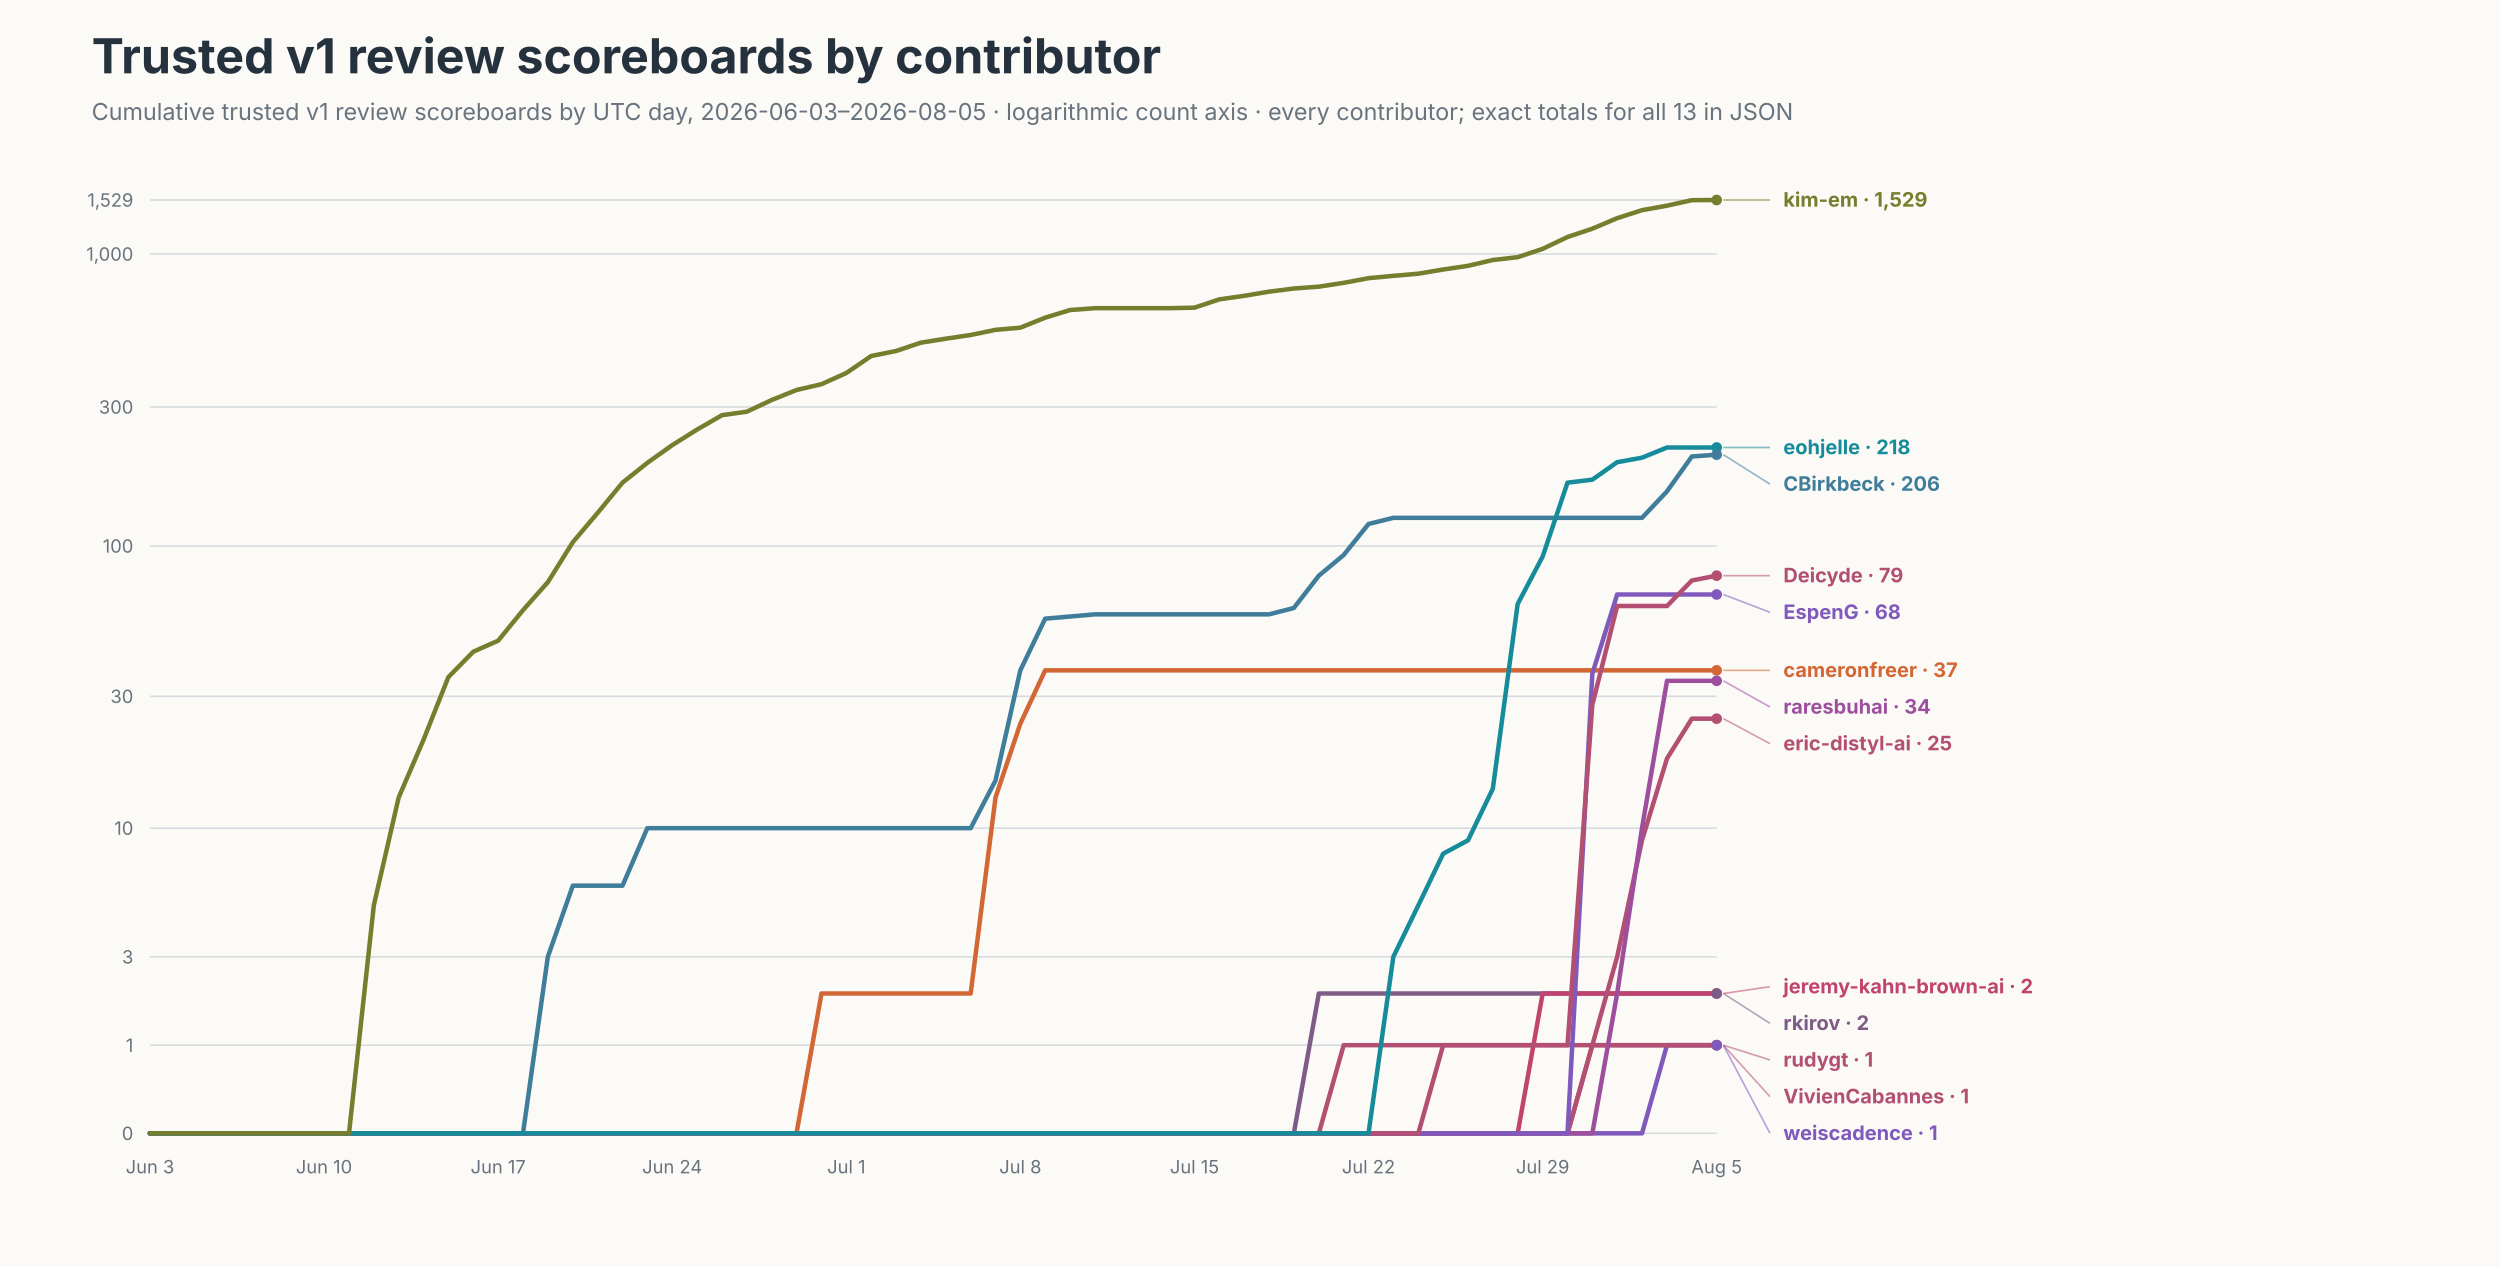
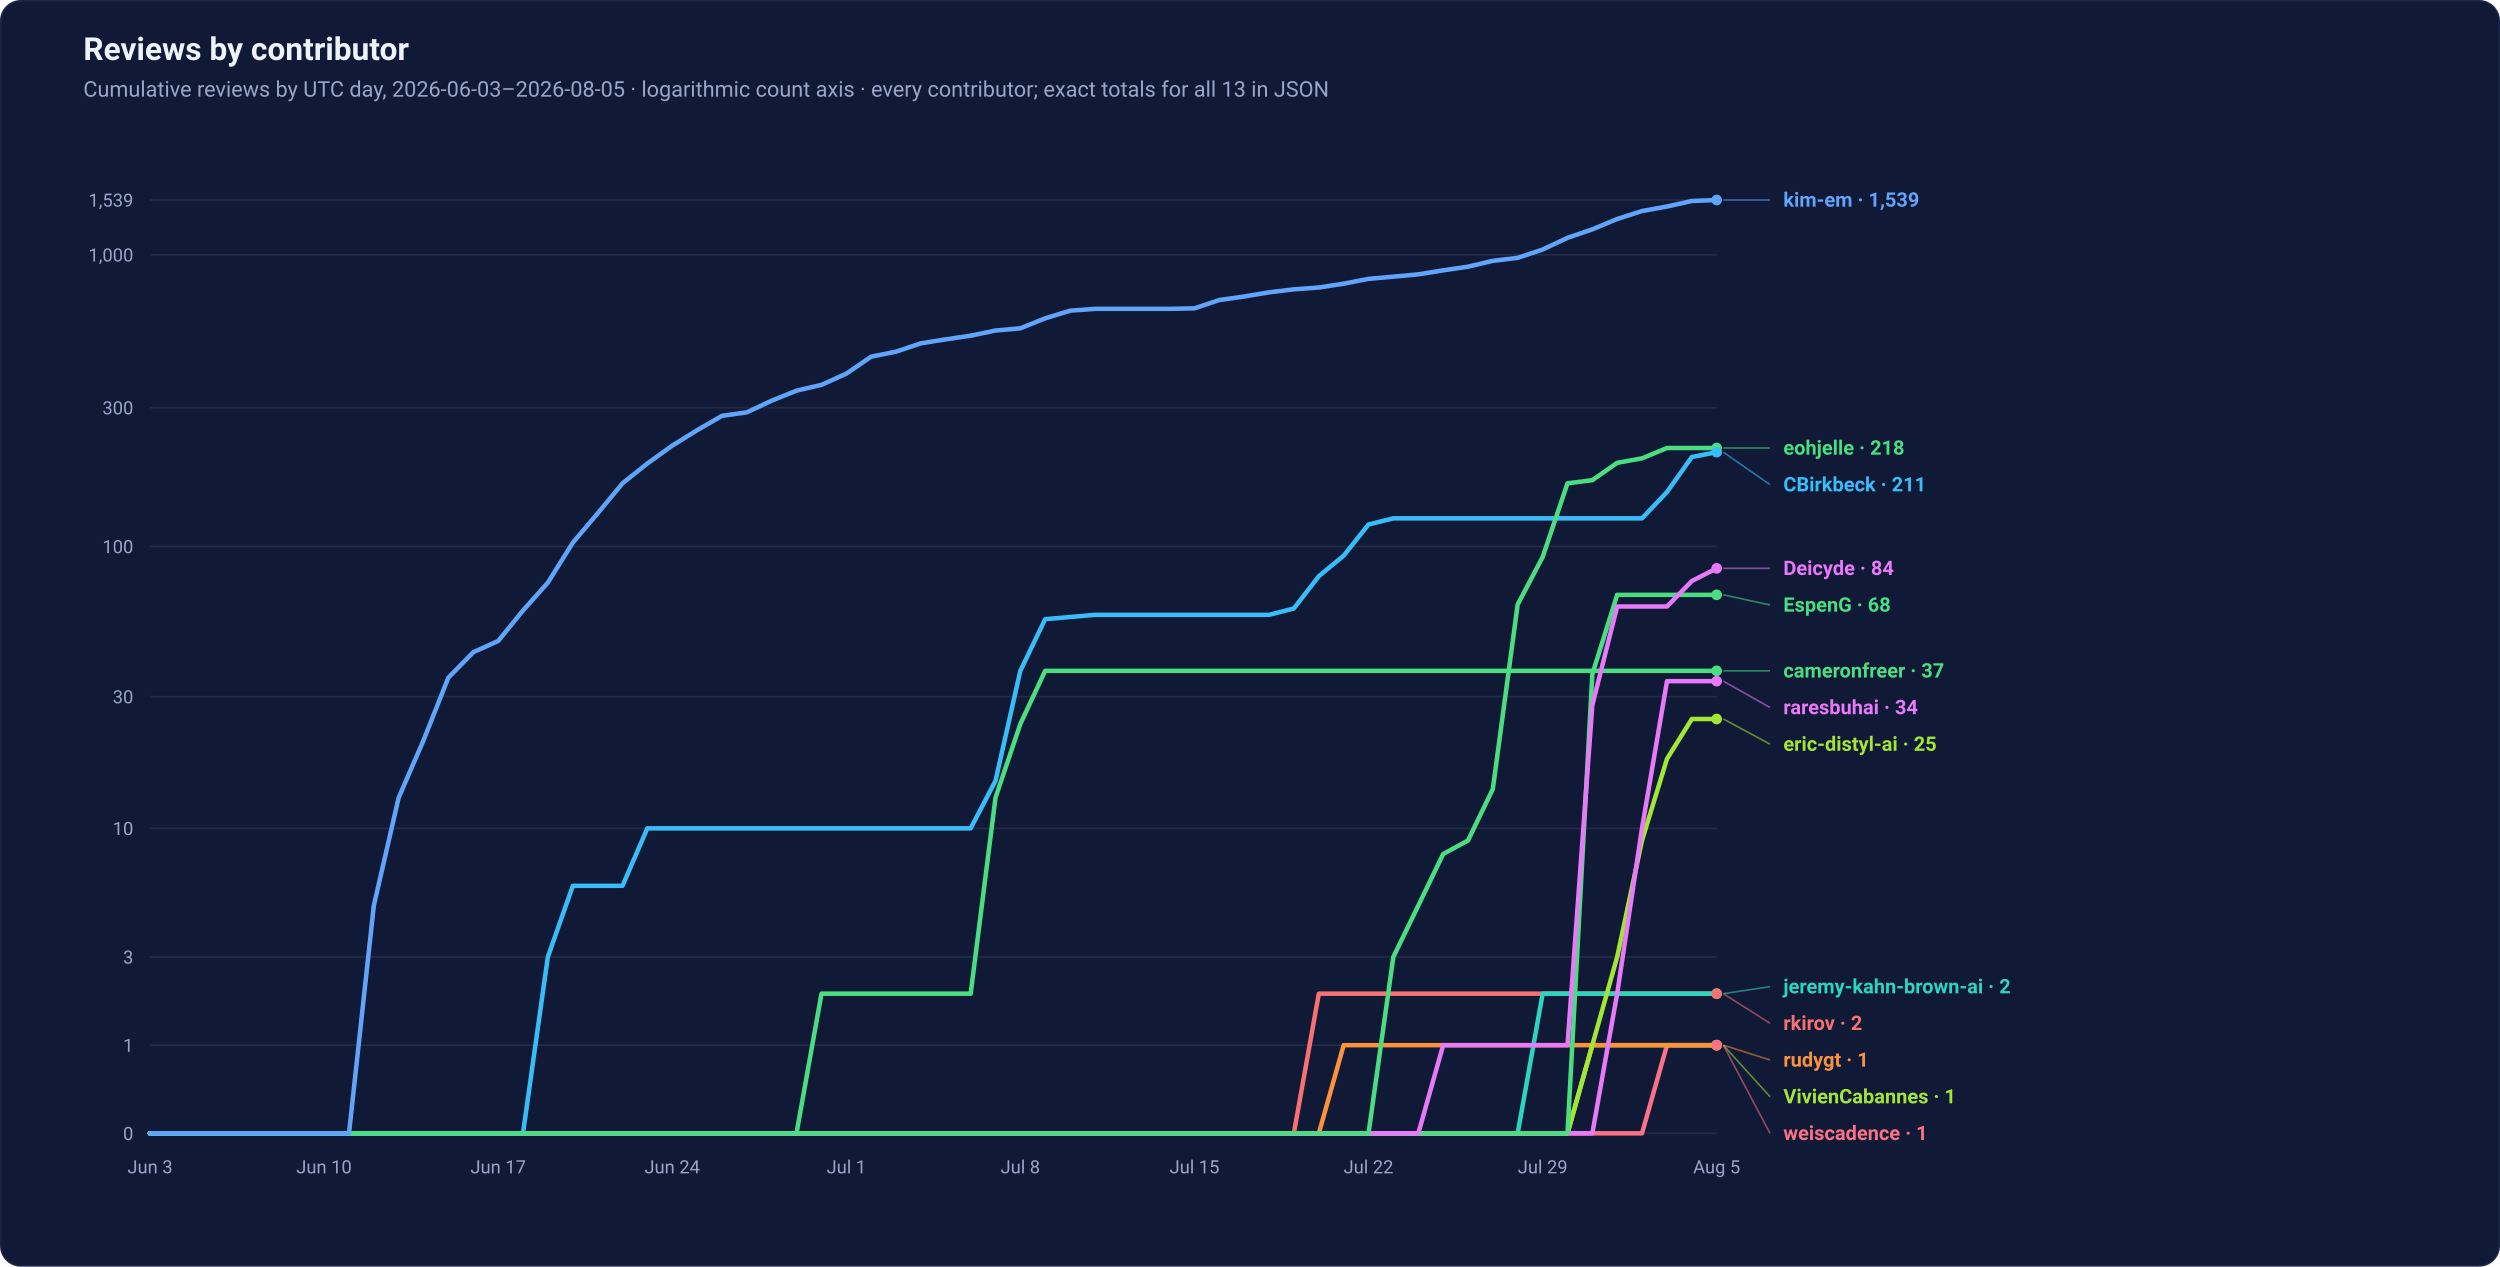
- <svg xmlns="http://www.w3.org/2000/svg" width="1500" height="760" viewBox="0 0 1500 760" role="img" aria-label="Trusted v1 review scoreboards by contributor">
-   <rect width="100%" height="100%" fill="#fbfaf7" />
-   <style>text{font-family:Inter,ui-sans-serif,system-ui,sans-serif;fill:#25313d}.title{font-size:29px;font-weight:700}.subtitle{font-size:14px;fill:#68737e}.tick{font-size:11px;fill:#68737e}.label{font-size:12px;font-weight:650}.grid{stroke:#d8dce0;stroke-width:1}.leader{stroke-width:1;opacity:.55}</style>
-   <text x="55" y="44" class="title">Trusted v1 review scoreboards by contributor</text>
-   <text x="55" y="72" class="subtitle">Cumulative trusted v1 review scoreboards by UTC day, 2026-06-03–2026-08-05 · logarithmic count axis · every contributor; exact totals for all 13 in JSON</text>
+ <svg xmlns="http://www.w3.org/2000/svg" viewBox="0 0 1500 760" role="img" aria-label="Reviews by contributor">
+   <style>text{font-family:ui-sans-serif,system-ui,-apple-system,'Segoe UI',Roboto,sans-serif;fill:#eef2fb}.title{font-size:19px;font-weight:600}.subtitle{font-size:13px;fill:#9aa6c9}.tick{font-size:11px;fill:#9aa6c9}.label{font-size:12px;font-weight:600}.grid{stroke:rgba(255,255,255,0.08);stroke-width:1}.leader{stroke-width:1;opacity:.55}</style>
+   <rect x="0.5" y="0.5" width="1499" height="759" rx="12" fill="#101936" stroke="#1b2547" />
+   <text x="50" y="36" class="title">Reviews by contributor</text>
+   <text x="50" y="58" class="subtitle">Cumulative reviews by UTC day, 2026-06-03–2026-08-05 · logarithmic count axis · every contributor; exact totals for all 13 in JSON</text>
  <line x1="90" y1="680.0" x2="1030" y2="680.0" class="grid" />
  <text x="80" y="684.0" text-anchor="end" class="tick">0</text>
  <line x1="90" y1="627.1" x2="1030" y2="627.1" class="grid" />
  <text x="80" y="631.1" text-anchor="end" class="tick">1</text>
-   <line x1="90" y1="574.1" x2="1030" y2="574.1" class="grid" />
-   <text x="80" y="578.1" text-anchor="end" class="tick">3</text>
-   <line x1="90" y1="496.9" x2="1030" y2="496.9" class="grid" />
-   <text x="80" y="500.9" text-anchor="end" class="tick">10</text>
-   <line x1="90" y1="417.8" x2="1030" y2="417.8" class="grid" />
-   <text x="80" y="421.8" text-anchor="end" class="tick">30</text>
-   <line x1="90" y1="327.6" x2="1030" y2="327.6" class="grid" />
-   <text x="80" y="331.6" text-anchor="end" class="tick">100</text>
-   <line x1="90" y1="244.2" x2="1030" y2="244.2" class="grid" />
-   <text x="80" y="248.2" text-anchor="end" class="tick">300</text>
-   <line x1="90" y1="152.4" x2="1030" y2="152.4" class="grid" />
-   <text x="80" y="156.4" text-anchor="end" class="tick">1,000</text>
+   <line x1="90" y1="574.2" x2="1030" y2="574.2" class="grid" />
+   <text x="80" y="578.2" text-anchor="end" class="tick">3</text>
+   <line x1="90" y1="497.0" x2="1030" y2="497.0" class="grid" />
+   <text x="80" y="501.0" text-anchor="end" class="tick">10</text>
+   <line x1="90" y1="418.0" x2="1030" y2="418.0" class="grid" />
+   <text x="80" y="422.0" text-anchor="end" class="tick">30</text>
+   <line x1="90" y1="327.9" x2="1030" y2="327.9" class="grid" />
+   <text x="80" y="331.9" text-anchor="end" class="tick">100</text>
+   <line x1="90" y1="244.6" x2="1030" y2="244.6" class="grid" />
+   <text x="80" y="248.6" text-anchor="end" class="tick">300</text>
+   <line x1="90" y1="152.9" x2="1030" y2="152.9" class="grid" />
+   <text x="80" y="156.9" text-anchor="end" class="tick">1,000</text>
  <line x1="90" y1="120.0" x2="1030" y2="120.0" class="grid" />
-   <text x="80" y="124.0" text-anchor="end" class="tick">1,529</text>
-   <polyline points="90.0,680.0 104.9,680.0 119.8,680.0 134.8,680.0 149.7,680.0 164.6,680.0 179.5,680.0 194.4,680.0 209.4,680.0 224.3,680.0 239.2,680.0 254.1,680.0 269.0,680.0 284.0,680.0 298.9,680.0 313.8,680.0 328.7,680.0 343.7,680.0 358.6,680.0 373.5,680.0 388.4,680.0 403.3,680.0 418.3,680.0 433.2,680.0 448.1,680.0 463.0,680.0 477.9,680.0 492.9,680.0 507.8,680.0 522.7,680.0 537.6,680.0 552.5,680.0 567.5,680.0 582.4,680.0 597.3,680.0 612.2,680.0 627.1,680.0 642.1,680.0 657.0,680.0 671.9,680.0 686.8,680.0 701.7,680.0 716.7,680.0 731.6,680.0 746.5,680.0 761.4,680.0 776.3,680.0 791.3,680.0 806.2,680.0 821.1,680.0 836.0,680.0 851.0,680.0 865.9,680.0 880.8,680.0 895.7,680.0 910.6,680.0 925.6,680.0 940.5,680.0 955.4,680.0 970.3,680.0 985.2,680.0 1000.2,627.1 1015.1,627.1 1030.0,627.1" fill="none" stroke="#8059bd" stroke-width="2.7" stroke-linejoin="round" stroke-linecap="round" />
-   <polyline points="90.0,680.0 104.9,680.0 119.8,680.0 134.8,680.0 149.7,680.0 164.6,680.0 179.5,680.0 194.4,680.0 209.4,680.0 224.3,680.0 239.2,680.0 254.1,680.0 269.0,680.0 284.0,680.0 298.9,680.0 313.8,680.0 328.7,680.0 343.7,680.0 358.6,680.0 373.5,680.0 388.4,680.0 403.3,680.0 418.3,680.0 433.2,680.0 448.1,680.0 463.0,680.0 477.9,680.0 492.9,680.0 507.8,680.0 522.7,680.0 537.6,680.0 552.5,680.0 567.5,680.0 582.4,680.0 597.3,680.0 612.2,680.0 627.1,680.0 642.1,680.0 657.0,680.0 671.9,680.0 686.8,680.0 701.7,680.0 716.7,680.0 731.6,680.0 746.5,680.0 761.4,680.0 776.3,680.0 791.3,680.0 806.2,680.0 821.1,680.0 836.0,680.0 851.0,680.0 865.9,680.0 880.8,680.0 895.7,680.0 910.6,680.0 925.6,680.0 940.5,680.0 955.4,627.1 970.3,627.1 985.2,627.1 1000.2,627.1 1015.1,627.1 1030.0,627.1" fill="none" stroke="#b24f72" stroke-width="2.7" stroke-linejoin="round" stroke-linecap="round" />
-   <polyline points="90.0,680.0 104.9,680.0 119.8,680.0 134.8,680.0 149.7,680.0 164.6,680.0 179.5,680.0 194.4,680.0 209.4,680.0 224.3,680.0 239.2,680.0 254.1,680.0 269.0,680.0 284.0,680.0 298.9,680.0 313.8,680.0 328.7,680.0 343.7,680.0 358.6,680.0 373.5,680.0 388.4,680.0 403.3,680.0 418.3,680.0 433.2,680.0 448.1,680.0 463.0,680.0 477.9,680.0 492.9,680.0 507.8,680.0 522.7,680.0 537.6,680.0 552.5,680.0 567.5,680.0 582.4,680.0 597.3,680.0 612.2,680.0 627.1,680.0 642.1,680.0 657.0,680.0 671.9,680.0 686.8,680.0 701.7,680.0 716.7,680.0 731.6,680.0 746.5,680.0 761.4,680.0 776.3,680.0 791.3,680.0 806.2,627.1 821.1,627.1 836.0,627.1 851.0,627.1 865.9,627.1 880.8,627.1 895.7,627.1 910.6,627.1 925.6,627.1 940.5,627.1 955.4,627.1 970.3,627.1 985.2,627.1 1000.2,627.1 1015.1,627.1 1030.0,627.1" fill="none" stroke="#b24f72" stroke-width="2.7" stroke-linejoin="round" stroke-linecap="round" />
-   <polyline points="90.0,680.0 104.9,680.0 119.8,680.0 134.8,680.0 149.7,680.0 164.6,680.0 179.5,680.0 194.4,680.0 209.4,680.0 224.3,680.0 239.2,680.0 254.1,680.0 269.0,680.0 284.0,680.0 298.9,680.0 313.8,680.0 328.7,680.0 343.7,680.0 358.6,680.0 373.5,680.0 388.4,680.0 403.3,680.0 418.3,680.0 433.2,680.0 448.1,680.0 463.0,680.0 477.9,680.0 492.9,680.0 507.8,680.0 522.7,680.0 537.6,680.0 552.5,680.0 567.5,680.0 582.4,680.0 597.3,680.0 612.2,680.0 627.1,680.0 642.1,680.0 657.0,680.0 671.9,680.0 686.8,680.0 701.7,680.0 716.7,680.0 731.6,680.0 746.5,680.0 761.4,680.0 776.3,680.0 791.3,596.1 806.2,596.1 821.1,596.1 836.0,596.1 851.0,596.1 865.9,596.1 880.8,596.1 895.7,596.1 910.6,596.1 925.6,596.1 940.5,596.1 955.4,596.1 970.3,596.1 985.2,596.1 1000.2,596.1 1015.1,596.1 1030.0,596.1" fill="none" stroke="#7f5c87" stroke-width="2.7" stroke-linejoin="round" stroke-linecap="round" />
-   <polyline points="90.0,680.0 104.9,680.0 119.8,680.0 134.8,680.0 149.7,680.0 164.6,680.0 179.5,680.0 194.4,680.0 209.4,680.0 224.3,680.0 239.2,680.0 254.1,680.0 269.0,680.0 284.0,680.0 298.9,680.0 313.8,680.0 328.7,680.0 343.7,680.0 358.6,680.0 373.5,680.0 388.4,680.0 403.3,680.0 418.3,680.0 433.2,680.0 448.1,680.0 463.0,680.0 477.9,680.0 492.9,680.0 507.8,680.0 522.7,680.0 537.6,680.0 552.5,680.0 567.5,680.0 582.4,680.0 597.3,680.0 612.2,680.0 627.1,680.0 642.1,680.0 657.0,680.0 671.9,680.0 686.8,680.0 701.7,680.0 716.7,680.0 731.6,680.0 746.5,680.0 761.4,680.0 776.3,680.0 791.3,680.0 806.2,680.0 821.1,680.0 836.0,680.0 851.0,680.0 865.9,680.0 880.8,680.0 895.7,680.0 910.6,680.0 925.6,596.1 940.5,596.1 955.4,596.1 970.3,596.1 985.2,596.1 1000.2,596.1 1015.1,596.1 1030.0,596.1" fill="none" stroke="#c0446e" stroke-width="2.7" stroke-linejoin="round" stroke-linecap="round" />
-   <polyline points="90.0,680.0 104.9,680.0 119.8,680.0 134.8,680.0 149.7,680.0 164.6,680.0 179.5,680.0 194.4,680.0 209.4,680.0 224.3,680.0 239.2,680.0 254.1,680.0 269.0,680.0 284.0,680.0 298.9,680.0 313.8,680.0 328.7,680.0 343.7,680.0 358.6,680.0 373.5,680.0 388.4,680.0 403.3,680.0 418.3,680.0 433.2,680.0 448.1,680.0 463.0,680.0 477.9,680.0 492.9,680.0 507.8,680.0 522.7,680.0 537.6,680.0 552.5,680.0 567.5,680.0 582.4,680.0 597.3,680.0 612.2,680.0 627.1,680.0 642.1,680.0 657.0,680.0 671.9,680.0 686.8,680.0 701.7,680.0 716.7,680.0 731.6,680.0 746.5,680.0 761.4,680.0 776.3,680.0 791.3,680.0 806.2,680.0 821.1,680.0 836.0,680.0 851.0,680.0 865.9,680.0 880.8,680.0 895.7,680.0 910.6,680.0 925.6,680.0 940.5,680.0 955.4,627.1 970.3,574.1 985.2,504.2 1000.2,455.1 1015.1,431.2 1030.0,431.2" fill="none" stroke="#b24f72" stroke-width="2.7" stroke-linejoin="round" stroke-linecap="round" />
-   <polyline points="90.0,680.0 104.9,680.0 119.8,680.0 134.8,680.0 149.7,680.0 164.6,680.0 179.5,680.0 194.4,680.0 209.4,680.0 224.3,680.0 239.2,680.0 254.1,680.0 269.0,680.0 284.0,680.0 298.9,680.0 313.8,680.0 328.7,680.0 343.7,680.0 358.6,680.0 373.5,680.0 388.4,680.0 403.3,680.0 418.3,680.0 433.2,680.0 448.1,680.0 463.0,680.0 477.9,680.0 492.9,680.0 507.8,680.0 522.7,680.0 537.6,680.0 552.5,680.0 567.5,680.0 582.4,680.0 597.3,680.0 612.2,680.0 627.1,680.0 642.1,680.0 657.0,680.0 671.9,680.0 686.8,680.0 701.7,680.0 716.7,680.0 731.6,680.0 746.5,680.0 761.4,680.0 776.3,680.0 791.3,680.0 806.2,680.0 821.1,680.0 836.0,680.0 851.0,680.0 865.9,680.0 880.8,680.0 895.7,680.0 910.6,680.0 925.6,680.0 940.5,680.0 955.4,680.0 970.3,596.1 985.2,496.9 1000.2,408.5 1015.1,408.5 1030.0,408.5" fill="none" stroke="#9d4f9e" stroke-width="2.7" stroke-linejoin="round" stroke-linecap="round" />
-   <polyline points="90.0,680.0 104.9,680.0 119.8,680.0 134.8,680.0 149.7,680.0 164.6,680.0 179.5,680.0 194.4,680.0 209.4,680.0 224.3,680.0 239.2,680.0 254.1,680.0 269.0,680.0 284.0,680.0 298.9,680.0 313.8,680.0 328.7,680.0 343.7,680.0 358.6,680.0 373.5,680.0 388.4,680.0 403.3,680.0 418.3,680.0 433.2,680.0 448.1,680.0 463.0,680.0 477.9,680.0 492.9,596.1 507.8,596.1 522.7,596.1 537.6,596.1 552.5,596.1 567.5,596.1 582.4,596.1 597.3,478.5 612.2,434.2 627.1,402.2 642.1,402.2 657.0,402.2 671.9,402.2 686.8,402.2 701.7,402.2 716.7,402.2 731.6,402.2 746.5,402.2 761.4,402.2 776.3,402.2 791.3,402.2 806.2,402.2 821.1,402.2 836.0,402.2 851.0,402.2 865.9,402.2 880.8,402.2 895.7,402.2 910.6,402.2 925.6,402.2 940.5,402.2 955.4,402.2 970.3,402.2 985.2,402.2 1000.2,402.2 1015.1,402.2 1030.0,402.2" fill="none" stroke="#d26735" stroke-width="2.7" stroke-linejoin="round" stroke-linecap="round" />
-   <polyline points="90.0,680.0 104.9,680.0 119.8,680.0 134.8,680.0 149.7,680.0 164.6,680.0 179.5,680.0 194.4,680.0 209.4,680.0 224.3,680.0 239.2,680.0 254.1,680.0 269.0,680.0 284.0,680.0 298.9,680.0 313.8,680.0 328.7,680.0 343.7,680.0 358.6,680.0 373.5,680.0 388.4,680.0 403.3,680.0 418.3,680.0 433.2,680.0 448.1,680.0 463.0,680.0 477.9,680.0 492.9,680.0 507.8,680.0 522.7,680.0 537.6,680.0 552.5,680.0 567.5,680.0 582.4,680.0 597.3,680.0 612.2,680.0 627.1,680.0 642.1,680.0 657.0,680.0 671.9,680.0 686.8,680.0 701.7,680.0 716.7,680.0 731.6,680.0 746.5,680.0 761.4,680.0 776.3,680.0 791.3,680.0 806.2,680.0 821.1,680.0 836.0,680.0 851.0,680.0 865.9,680.0 880.8,680.0 895.7,680.0 910.6,680.0 925.6,680.0 940.5,680.0 955.4,404.2 970.3,356.7 985.2,356.7 1000.2,356.7 1015.1,356.7 1030.0,356.7" fill="none" stroke="#8059bd" stroke-width="2.7" stroke-linejoin="round" stroke-linecap="round" />
-   <polyline points="90.0,680.0 104.9,680.0 119.8,680.0 134.8,680.0 149.7,680.0 164.6,680.0 179.5,680.0 194.4,680.0 209.4,680.0 224.3,680.0 239.2,680.0 254.1,680.0 269.0,680.0 284.0,680.0 298.9,680.0 313.8,680.0 328.7,680.0 343.7,680.0 358.6,680.0 373.5,680.0 388.4,680.0 403.3,680.0 418.3,680.0 433.2,680.0 448.1,680.0 463.0,680.0 477.9,680.0 492.9,680.0 507.8,680.0 522.7,680.0 537.6,680.0 552.5,680.0 567.5,680.0 582.4,680.0 597.3,680.0 612.2,680.0 627.1,680.0 642.1,680.0 657.0,680.0 671.9,680.0 686.8,680.0 701.7,680.0 716.7,680.0 731.6,680.0 746.5,680.0 761.4,680.0 776.3,680.0 791.3,680.0 806.2,680.0 821.1,680.0 836.0,680.0 851.0,680.0 865.9,627.1 880.8,627.1 895.7,627.1 910.6,627.1 925.6,627.1 940.5,627.1 955.4,422.9 970.3,363.6 985.2,363.6 1000.2,363.6 1015.1,348.3 1030.0,345.4" fill="none" stroke="#b24f72" stroke-width="2.7" stroke-linejoin="round" stroke-linecap="round" />
-   <polyline points="90.0,680.0 104.9,680.0 119.8,680.0 134.8,680.0 149.7,680.0 164.6,680.0 179.5,680.0 194.4,680.0 209.4,680.0 224.3,680.0 239.2,680.0 254.1,680.0 269.0,680.0 284.0,680.0 298.9,680.0 313.8,680.0 328.7,574.1 343.7,531.4 358.6,531.4 373.5,531.4 388.4,496.9 403.3,496.9 418.3,496.9 433.2,496.9 448.1,496.9 463.0,496.9 477.9,496.9 492.9,496.9 507.8,496.9 522.7,496.9 537.6,496.9 552.5,496.9 567.5,496.9 582.4,496.9 597.3,468.3 612.2,402.2 627.1,371.2 642.1,369.9 657.0,368.6 671.9,368.6 686.8,368.6 701.7,368.6 716.7,368.6 731.6,368.6 746.5,368.6 761.4,368.6 776.3,364.8 791.3,345.4 806.2,333.0 821.1,314.4 836.0,310.7 851.0,310.7 865.9,310.7 880.8,310.7 895.7,310.7 910.6,310.7 925.6,310.7 940.5,310.7 955.4,310.7 970.3,310.7 985.2,310.7 1000.2,294.8 1015.1,273.9 1030.0,272.8" fill="none" stroke="#3f7d9a" stroke-width="2.7" stroke-linejoin="round" stroke-linecap="round" />
-   <polyline points="90.0,680.0 104.9,680.0 119.8,680.0 134.8,680.0 149.7,680.0 164.6,680.0 179.5,680.0 194.4,680.0 209.4,680.0 224.3,680.0 239.2,680.0 254.1,680.0 269.0,680.0 284.0,680.0 298.9,680.0 313.8,680.0 328.7,680.0 343.7,680.0 358.6,680.0 373.5,680.0 388.4,680.0 403.3,680.0 418.3,680.0 433.2,680.0 448.1,680.0 463.0,680.0 477.9,680.0 492.9,680.0 507.8,680.0 522.7,680.0 537.6,680.0 552.5,680.0 567.5,680.0 582.4,680.0 597.3,680.0 612.2,680.0 627.1,680.0 642.1,680.0 657.0,680.0 671.9,680.0 686.8,680.0 701.7,680.0 716.7,680.0 731.6,680.0 746.5,680.0 761.4,680.0 776.3,680.0 791.3,680.0 806.2,680.0 821.1,680.0 836.0,574.1 851.0,543.2 865.9,512.2 880.8,504.2 895.7,473.2 910.6,362.4 925.6,333.9 940.5,289.6 955.4,287.8 970.3,277.3 985.2,274.6 1000.2,268.5 1015.1,268.5 1030.0,268.5" fill="none" stroke="#168b99" stroke-width="2.7" stroke-linejoin="round" stroke-linecap="round" />
-   <polyline points="90.0,680.0 104.9,680.0 119.8,680.0 134.8,680.0 149.7,680.0 164.6,680.0 179.5,680.0 194.4,680.0 209.4,680.0 224.3,543.2 239.2,478.5 254.1,443.9 269.0,406.3 284.0,391.0 298.9,384.4 313.8,366.1 328.7,349.3 343.7,325.3 358.6,307.7 373.5,289.6 388.4,277.7 403.3,267.1 418.3,257.7 433.2,249.1 448.1,247.0 463.0,240.0 477.9,234.0 492.9,230.5 507.8,223.8 522.7,213.6 537.6,210.6 552.5,205.6 567.5,203.2 582.4,201.0 597.3,197.9 612.2,196.6 627.1,190.6 642.1,186.0 657.0,184.9 671.9,184.9 686.8,184.9 701.7,184.9 716.7,184.6 731.6,179.6 746.5,177.5 761.4,175.0 776.3,173.1 791.3,172.0 806.2,169.7 821.1,166.9 836.0,165.5 851.0,164.2 865.9,161.7 880.8,159.5 895.7,156.0 910.6,154.3 925.6,149.3 940.5,142.2 955.4,137.2 970.3,130.9 985.2,126.1 1000.2,123.4 1015.1,120.1 1030.0,120.0" fill="none" stroke="#767d2c" stroke-width="2.7" stroke-linejoin="round" stroke-linecap="round" />
-   <line x1="1034" y1="120.0" x2="1062" y2="120.0" stroke="#767d2c" class="leader" />
-   <circle cx="1030" cy="120.0" r="3.2" fill="#767d2c" />
-   <text x="1070" y="124.0" class="label" style="fill:#767d2c">kim-em · 1,529</text>
-   <line x1="1034" y1="268.5" x2="1062" y2="268.5" stroke="#168b99" class="leader" />
-   <circle cx="1030" cy="268.5" r="3.2" fill="#168b99" />
-   <text x="1070" y="272.5" class="label" style="fill:#168b99">eohjelle · 218</text>
-   <line x1="1034" y1="272.8" x2="1062" y2="290.5" stroke="#3f7d9a" class="leader" />
-   <circle cx="1030" cy="272.8" r="3.2" fill="#3f7d9a" />
-   <text x="1070" y="294.5" class="label" style="fill:#3f7d9a">CBirkbeck · 206</text>
-   <line x1="1034" y1="345.4" x2="1062" y2="345.4" stroke="#b24f72" class="leader" />
-   <circle cx="1030" cy="345.4" r="3.2" fill="#b24f72" />
-   <text x="1070" y="349.4" class="label" style="fill:#b24f72">Deicyde · 79</text>
-   <line x1="1034" y1="356.7" x2="1062" y2="367.4" stroke="#8059bd" class="leader" />
-   <circle cx="1030" cy="356.7" r="3.2" fill="#8059bd" />
-   <text x="1070" y="371.4" class="label" style="fill:#8059bd">EspenG · 68</text>
-   <line x1="1034" y1="402.2" x2="1062" y2="402.2" stroke="#d26735" class="leader" />
-   <circle cx="1030" cy="402.2" r="3.2" fill="#d26735" />
-   <text x="1070" y="406.2" class="label" style="fill:#d26735">cameronfreer · 37</text>
-   <line x1="1034" y1="408.5" x2="1062" y2="424.2" stroke="#9d4f9e" class="leader" />
-   <circle cx="1030" cy="408.5" r="3.2" fill="#9d4f9e" />
-   <text x="1070" y="428.2" class="label" style="fill:#9d4f9e">raresbuhai · 34</text>
-   <line x1="1034" y1="431.2" x2="1062" y2="446.2" stroke="#b24f72" class="leader" />
-   <circle cx="1030" cy="431.2" r="3.2" fill="#b24f72" />
-   <text x="1070" y="450.2" class="label" style="fill:#b24f72">eric-distyl-ai · 25</text>
-   <line x1="1034" y1="596.1" x2="1062" y2="592.0" stroke="#c0446e" class="leader" />
-   <circle cx="1030" cy="596.1" r="3.2" fill="#c0446e" />
-   <text x="1070" y="596.0" class="label" style="fill:#c0446e">jeremy-kahn-brown-ai · 2</text>
-   <line x1="1034" y1="596.1" x2="1062" y2="614.0" stroke="#7f5c87" class="leader" />
-   <circle cx="1030" cy="596.1" r="3.2" fill="#7f5c87" />
-   <text x="1070" y="618.0" class="label" style="fill:#7f5c87">rkirov · 2</text>
-   <line x1="1034" y1="627.1" x2="1062" y2="636.0" stroke="#b24f72" class="leader" />
-   <circle cx="1030" cy="627.1" r="3.2" fill="#b24f72" />
-   <text x="1070" y="640.0" class="label" style="fill:#b24f72">rudygt · 1</text>
-   <line x1="1034" y1="627.1" x2="1062" y2="658.0" stroke="#b24f72" class="leader" />
-   <circle cx="1030" cy="627.1" r="3.2" fill="#b24f72" />
-   <text x="1070" y="662.0" class="label" style="fill:#b24f72">VivienCabannes · 1</text>
-   <line x1="1034" y1="627.1" x2="1062" y2="680.0" stroke="#8059bd" class="leader" />
-   <circle cx="1030" cy="627.1" r="3.2" fill="#8059bd" />
-   <text x="1070" y="684.0" class="label" style="fill:#8059bd">weiscadence · 1</text>
+   <text x="80" y="124.0" text-anchor="end" class="tick">1,539</text>
+   <polyline points="90.0,680.0 104.9,680.0 119.8,680.0 134.8,680.0 149.7,680.0 164.6,680.0 179.5,680.0 194.4,680.0 209.4,680.0 224.3,680.0 239.2,680.0 254.1,680.0 269.0,680.0 284.0,680.0 298.9,680.0 313.8,680.0 328.7,680.0 343.7,680.0 358.6,680.0 373.5,680.0 388.4,680.0 403.3,680.0 418.3,680.0 433.2,680.0 448.1,680.0 463.0,680.0 477.9,680.0 492.9,680.0 507.8,680.0 522.7,680.0 537.6,680.0 552.5,680.0 567.5,680.0 582.4,680.0 597.3,680.0 612.2,680.0 627.1,680.0 642.1,680.0 657.0,680.0 671.9,680.0 686.8,680.0 701.7,680.0 716.7,680.0 731.6,680.0 746.5,680.0 761.4,680.0 776.3,680.0 791.3,680.0 806.2,680.0 821.1,680.0 836.0,680.0 851.0,680.0 865.9,680.0 880.8,680.0 895.7,680.0 910.6,680.0 925.6,680.0 940.5,680.0 955.4,680.0 970.3,680.0 985.2,680.0 1000.2,627.1 1015.1,627.1 1030.0,627.1" fill="none" stroke="#fb7185" stroke-width="2.7" stroke-linejoin="round" stroke-linecap="round" />
+   <polyline points="90.0,680.0 104.9,680.0 119.8,680.0 134.8,680.0 149.7,680.0 164.6,680.0 179.5,680.0 194.4,680.0 209.4,680.0 224.3,680.0 239.2,680.0 254.1,680.0 269.0,680.0 284.0,680.0 298.9,680.0 313.8,680.0 328.7,680.0 343.7,680.0 358.6,680.0 373.5,680.0 388.4,680.0 403.3,680.0 418.3,680.0 433.2,680.0 448.1,680.0 463.0,680.0 477.9,680.0 492.9,680.0 507.8,680.0 522.7,680.0 537.6,680.0 552.5,680.0 567.5,680.0 582.4,680.0 597.3,680.0 612.2,680.0 627.1,680.0 642.1,680.0 657.0,680.0 671.9,680.0 686.8,680.0 701.7,680.0 716.7,680.0 731.6,680.0 746.5,680.0 761.4,680.0 776.3,680.0 791.3,680.0 806.2,680.0 821.1,680.0 836.0,680.0 851.0,680.0 865.9,680.0 880.8,680.0 895.7,680.0 910.6,680.0 925.6,680.0 940.5,680.0 955.4,627.1 970.3,627.1 985.2,627.1 1000.2,627.1 1015.1,627.1 1030.0,627.1" fill="none" stroke="#a3e635" stroke-width="2.7" stroke-linejoin="round" stroke-linecap="round" />
+   <polyline points="90.0,680.0 104.9,680.0 119.8,680.0 134.8,680.0 149.7,680.0 164.6,680.0 179.5,680.0 194.4,680.0 209.4,680.0 224.3,680.0 239.2,680.0 254.1,680.0 269.0,680.0 284.0,680.0 298.9,680.0 313.8,680.0 328.7,680.0 343.7,680.0 358.6,680.0 373.5,680.0 388.4,680.0 403.3,680.0 418.3,680.0 433.2,680.0 448.1,680.0 463.0,680.0 477.9,680.0 492.9,680.0 507.8,680.0 522.7,680.0 537.6,680.0 552.5,680.0 567.5,680.0 582.4,680.0 597.3,680.0 612.2,680.0 627.1,680.0 642.1,680.0 657.0,680.0 671.9,680.0 686.8,680.0 701.7,680.0 716.7,680.0 731.6,680.0 746.5,680.0 761.4,680.0 776.3,680.0 791.3,680.0 806.2,627.1 821.1,627.1 836.0,627.1 851.0,627.1 865.9,627.1 880.8,627.1 895.7,627.1 910.6,627.1 925.6,627.1 940.5,627.1 955.4,627.1 970.3,627.1 985.2,627.1 1000.2,627.1 1015.1,627.1 1030.0,627.1" fill="none" stroke="#fb923c" stroke-width="2.7" stroke-linejoin="round" stroke-linecap="round" />
+   <polyline points="90.0,680.0 104.9,680.0 119.8,680.0 134.8,680.0 149.7,680.0 164.6,680.0 179.5,680.0 194.4,680.0 209.4,680.0 224.3,680.0 239.2,680.0 254.1,680.0 269.0,680.0 284.0,680.0 298.9,680.0 313.8,680.0 328.7,680.0 343.7,680.0 358.6,680.0 373.5,680.0 388.4,680.0 403.3,680.0 418.3,680.0 433.2,680.0 448.1,680.0 463.0,680.0 477.9,680.0 492.9,680.0 507.8,680.0 522.7,680.0 537.6,680.0 552.5,680.0 567.5,680.0 582.4,680.0 597.3,680.0 612.2,680.0 627.1,680.0 642.1,680.0 657.0,680.0 671.9,680.0 686.8,680.0 701.7,680.0 716.7,680.0 731.6,680.0 746.5,680.0 761.4,680.0 776.3,680.0 791.3,596.2 806.2,596.2 821.1,596.2 836.0,596.2 851.0,596.2 865.9,596.2 880.8,596.2 895.7,596.2 910.6,596.2 925.6,596.2 940.5,596.2 955.4,596.2 970.3,596.2 985.2,596.2 1000.2,596.2 1015.1,596.2 1030.0,596.2" fill="none" stroke="#f87171" stroke-width="2.7" stroke-linejoin="round" stroke-linecap="round" />
+   <polyline points="90.0,680.0 104.9,680.0 119.8,680.0 134.8,680.0 149.7,680.0 164.6,680.0 179.5,680.0 194.4,680.0 209.4,680.0 224.3,680.0 239.2,680.0 254.1,680.0 269.0,680.0 284.0,680.0 298.9,680.0 313.8,680.0 328.7,680.0 343.7,680.0 358.6,680.0 373.5,680.0 388.4,680.0 403.3,680.0 418.3,680.0 433.2,680.0 448.1,680.0 463.0,680.0 477.9,680.0 492.9,680.0 507.8,680.0 522.7,680.0 537.6,680.0 552.5,680.0 567.5,680.0 582.4,680.0 597.3,680.0 612.2,680.0 627.1,680.0 642.1,680.0 657.0,680.0 671.9,680.0 686.8,680.0 701.7,680.0 716.7,680.0 731.6,680.0 746.5,680.0 761.4,680.0 776.3,680.0 791.3,680.0 806.2,680.0 821.1,680.0 836.0,680.0 851.0,680.0 865.9,680.0 880.8,680.0 895.7,680.0 910.6,680.0 925.6,596.2 940.5,596.2 955.4,596.2 970.3,596.2 985.2,596.2 1000.2,596.2 1015.1,596.2 1030.0,596.2" fill="none" stroke="#2dd4bf" stroke-width="2.7" stroke-linejoin="round" stroke-linecap="round" />
+   <polyline points="90.0,680.0 104.9,680.0 119.8,680.0 134.8,680.0 149.7,680.0 164.6,680.0 179.5,680.0 194.4,680.0 209.4,680.0 224.3,680.0 239.2,680.0 254.1,680.0 269.0,680.0 284.0,680.0 298.9,680.0 313.8,680.0 328.7,680.0 343.7,680.0 358.6,680.0 373.5,680.0 388.4,680.0 403.3,680.0 418.3,680.0 433.2,680.0 448.1,680.0 463.0,680.0 477.9,680.0 492.9,680.0 507.8,680.0 522.7,680.0 537.6,680.0 552.5,680.0 567.5,680.0 582.4,680.0 597.3,680.0 612.2,680.0 627.1,680.0 642.1,680.0 657.0,680.0 671.9,680.0 686.8,680.0 701.7,680.0 716.7,680.0 731.6,680.0 746.5,680.0 761.4,680.0 776.3,680.0 791.3,680.0 806.2,680.0 821.1,680.0 836.0,680.0 851.0,680.0 865.9,680.0 880.8,680.0 895.7,680.0 910.6,680.0 925.6,680.0 940.5,680.0 955.4,627.1 970.3,574.2 985.2,504.3 1000.2,455.3 1015.1,431.4 1030.0,431.4" fill="none" stroke="#a3e635" stroke-width="2.7" stroke-linejoin="round" stroke-linecap="round" />
+   <polyline points="90.0,680.0 104.9,680.0 119.8,680.0 134.8,680.0 149.7,680.0 164.6,680.0 179.5,680.0 194.4,680.0 209.4,680.0 224.3,680.0 239.2,680.0 254.1,680.0 269.0,680.0 284.0,680.0 298.9,680.0 313.8,680.0 328.7,680.0 343.7,680.0 358.6,680.0 373.5,680.0 388.4,680.0 403.3,680.0 418.3,680.0 433.2,680.0 448.1,680.0 463.0,680.0 477.9,680.0 492.9,680.0 507.8,680.0 522.7,680.0 537.6,680.0 552.5,680.0 567.5,680.0 582.4,680.0 597.3,680.0 612.2,680.0 627.1,680.0 642.1,680.0 657.0,680.0 671.9,680.0 686.8,680.0 701.7,680.0 716.7,680.0 731.6,680.0 746.5,680.0 761.4,680.0 776.3,680.0 791.3,680.0 806.2,680.0 821.1,680.0 836.0,680.0 851.0,680.0 865.9,680.0 880.8,680.0 895.7,680.0 910.6,680.0 925.6,680.0 940.5,680.0 955.4,680.0 970.3,596.2 985.2,497.0 1000.2,408.7 1015.1,408.7 1030.0,408.7" fill="none" stroke="#e879f9" stroke-width="2.7" stroke-linejoin="round" stroke-linecap="round" />
+   <polyline points="90.0,680.0 104.9,680.0 119.8,680.0 134.8,680.0 149.7,680.0 164.6,680.0 179.5,680.0 194.4,680.0 209.4,680.0 224.3,680.0 239.2,680.0 254.1,680.0 269.0,680.0 284.0,680.0 298.9,680.0 313.8,680.0 328.7,680.0 343.7,680.0 358.6,680.0 373.5,680.0 388.4,680.0 403.3,680.0 418.3,680.0 433.2,680.0 448.1,680.0 463.0,680.0 477.9,680.0 492.9,596.2 507.8,596.2 522.7,596.2 537.6,596.2 552.5,596.2 567.5,596.2 582.4,596.2 597.3,478.6 612.2,434.4 627.1,402.5 642.1,402.5 657.0,402.5 671.9,402.5 686.8,402.5 701.7,402.5 716.7,402.5 731.6,402.5 746.5,402.5 761.4,402.5 776.3,402.5 791.3,402.5 806.2,402.5 821.1,402.5 836.0,402.5 851.0,402.5 865.9,402.5 880.8,402.5 895.7,402.5 910.6,402.5 925.6,402.5 940.5,402.5 955.4,402.5 970.3,402.5 985.2,402.5 1000.2,402.5 1015.1,402.5 1030.0,402.5" fill="none" stroke="#4ade80" stroke-width="2.7" stroke-linejoin="round" stroke-linecap="round" />
+   <polyline points="90.0,680.0 104.9,680.0 119.8,680.0 134.8,680.0 149.7,680.0 164.6,680.0 179.5,680.0 194.4,680.0 209.4,680.0 224.3,680.0 239.2,680.0 254.1,680.0 269.0,680.0 284.0,680.0 298.9,680.0 313.8,680.0 328.7,680.0 343.7,680.0 358.6,680.0 373.5,680.0 388.4,680.0 403.3,680.0 418.3,680.0 433.2,680.0 448.1,680.0 463.0,680.0 477.9,680.0 492.9,680.0 507.8,680.0 522.7,680.0 537.6,680.0 552.5,680.0 567.5,680.0 582.4,680.0 597.3,680.0 612.2,680.0 627.1,680.0 642.1,680.0 657.0,680.0 671.9,680.0 686.8,680.0 701.7,680.0 716.7,680.0 731.6,680.0 746.5,680.0 761.4,680.0 776.3,680.0 791.3,680.0 806.2,680.0 821.1,680.0 836.0,680.0 851.0,680.0 865.9,680.0 880.8,680.0 895.7,680.0 910.6,680.0 925.6,680.0 940.5,680.0 955.4,404.5 970.3,356.9 985.2,356.9 1000.2,356.9 1015.1,356.9 1030.0,356.9" fill="none" stroke="#4ade80" stroke-width="2.7" stroke-linejoin="round" stroke-linecap="round" />
+   <polyline points="90.0,680.0 104.9,680.0 119.8,680.0 134.8,680.0 149.7,680.0 164.6,680.0 179.5,680.0 194.4,680.0 209.4,680.0 224.3,680.0 239.2,680.0 254.1,680.0 269.0,680.0 284.0,680.0 298.9,680.0 313.8,680.0 328.7,680.0 343.7,680.0 358.6,680.0 373.5,680.0 388.4,680.0 403.3,680.0 418.3,680.0 433.2,680.0 448.1,680.0 463.0,680.0 477.9,680.0 492.9,680.0 507.8,680.0 522.7,680.0 537.6,680.0 552.5,680.0 567.5,680.0 582.4,680.0 597.3,680.0 612.2,680.0 627.1,680.0 642.1,680.0 657.0,680.0 671.9,680.0 686.8,680.0 701.7,680.0 716.7,680.0 731.6,680.0 746.5,680.0 761.4,680.0 776.3,680.0 791.3,680.0 806.2,680.0 821.1,680.0 836.0,680.0 851.0,680.0 865.9,627.1 880.8,627.1 895.7,627.1 910.6,627.1 925.6,627.1 940.5,627.1 955.4,423.1 970.3,363.9 985.2,363.9 1000.2,363.9 1015.1,348.6 1030.0,341.0" fill="none" stroke="#e879f9" stroke-width="2.7" stroke-linejoin="round" stroke-linecap="round" />
+   <polyline points="90.0,680.0 104.9,680.0 119.8,680.0 134.8,680.0 149.7,680.0 164.6,680.0 179.5,680.0 194.4,680.0 209.4,680.0 224.3,680.0 239.2,680.0 254.1,680.0 269.0,680.0 284.0,680.0 298.9,680.0 313.8,680.0 328.7,574.2 343.7,531.5 358.6,531.5 373.5,531.5 388.4,497.0 403.3,497.0 418.3,497.0 433.2,497.0 448.1,497.0 463.0,497.0 477.9,497.0 492.9,497.0 507.8,497.0 522.7,497.0 537.6,497.0 552.5,497.0 567.5,497.0 582.4,497.0 597.3,468.5 612.2,402.5 627.1,371.5 642.1,370.2 657.0,368.9 671.9,368.9 686.8,368.9 701.7,368.9 716.7,368.9 731.6,368.9 746.5,368.9 761.4,368.9 776.3,365.1 791.3,345.7 806.2,333.4 821.1,314.7 836.0,311.0 851.0,311.0 865.9,311.0 880.8,311.0 895.7,311.0 910.6,311.0 925.6,311.0 940.5,311.0 955.4,311.0 970.3,311.0 985.2,311.0 1000.2,295.2 1015.1,274.2 1030.0,271.3" fill="none" stroke="#38bdf8" stroke-width="2.7" stroke-linejoin="round" stroke-linecap="round" />
+   <polyline points="90.0,680.0 104.9,680.0 119.8,680.0 134.8,680.0 149.7,680.0 164.6,680.0 179.5,680.0 194.4,680.0 209.4,680.0 224.3,680.0 239.2,680.0 254.1,680.0 269.0,680.0 284.0,680.0 298.9,680.0 313.8,680.0 328.7,680.0 343.7,680.0 358.6,680.0 373.5,680.0 388.4,680.0 403.3,680.0 418.3,680.0 433.2,680.0 448.1,680.0 463.0,680.0 477.9,680.0 492.9,680.0 507.8,680.0 522.7,680.0 537.6,680.0 552.5,680.0 567.5,680.0 582.4,680.0 597.3,680.0 612.2,680.0 627.1,680.0 642.1,680.0 657.0,680.0 671.9,680.0 686.8,680.0 701.7,680.0 716.7,680.0 731.6,680.0 746.5,680.0 761.4,680.0 776.3,680.0 791.3,680.0 806.2,680.0 821.1,680.0 836.0,574.2 851.0,543.3 865.9,512.4 880.8,504.3 895.7,473.4 910.6,362.7 925.6,334.2 940.5,290.0 955.4,288.1 970.3,277.7 985.2,275.0 1000.2,268.8 1015.1,268.8 1030.0,268.8" fill="none" stroke="#4ade80" stroke-width="2.7" stroke-linejoin="round" stroke-linecap="round" />
+   <polyline points="90.0,680.0 104.9,680.0 119.8,680.0 134.8,680.0 149.7,680.0 164.6,680.0 179.5,680.0 194.4,680.0 209.4,680.0 224.3,543.3 239.2,478.6 254.1,444.2 269.0,406.6 284.0,391.3 298.9,384.6 313.8,366.3 328.7,349.6 343.7,325.6 358.6,308.0 373.5,290.0 388.4,278.1 403.3,267.4 418.3,258.1 433.2,249.5 448.1,247.4 463.0,240.4 477.9,234.4 492.9,230.9 507.8,224.2 522.7,214.0 537.6,211.0 552.5,206.0 567.5,203.6 582.4,201.4 597.3,198.3 612.2,197.0 627.1,191.0 642.1,186.4 657.0,185.3 671.9,185.3 686.8,185.3 701.7,185.3 716.7,185.0 731.6,180.0 746.5,177.9 761.4,175.4 776.3,173.6 791.3,172.5 806.2,170.2 821.1,167.3 836.0,166.0 851.0,164.6 865.9,162.2 880.8,160.0 895.7,156.5 910.6,154.7 925.6,149.7 940.5,142.7 955.4,137.6 970.3,131.4 985.2,126.6 1000.2,123.9 1015.1,120.6 1030.0,120.0" fill="none" stroke="#60a5fa" stroke-width="2.7" stroke-linejoin="round" stroke-linecap="round" />
+   <line x1="1034" y1="120.0" x2="1062" y2="120.0" stroke="#60a5fa" class="leader" />
+   <circle cx="1030" cy="120.0" r="3.2" fill="#60a5fa" />
+   <text x="1070" y="124.0" class="label" style="fill:#60a5fa">kim-em · 1,539</text>
+   <line x1="1034" y1="268.8" x2="1062" y2="268.8" stroke="#4ade80" class="leader" />
+   <circle cx="1030" cy="268.8" r="3.2" fill="#4ade80" />
+   <text x="1070" y="272.8" class="label" style="fill:#4ade80">eohjelle · 218</text>
+   <line x1="1034" y1="271.3" x2="1062" y2="290.8" stroke="#38bdf8" class="leader" />
+   <circle cx="1030" cy="271.3" r="3.2" fill="#38bdf8" />
+   <text x="1070" y="294.8" class="label" style="fill:#38bdf8">CBirkbeck · 211</text>
+   <line x1="1034" y1="341.0" x2="1062" y2="341.0" stroke="#e879f9" class="leader" />
+   <circle cx="1030" cy="341.0" r="3.2" fill="#e879f9" />
+   <text x="1070" y="345.0" class="label" style="fill:#e879f9">Deicyde · 84</text>
+   <line x1="1034" y1="356.9" x2="1062" y2="363.0" stroke="#4ade80" class="leader" />
+   <circle cx="1030" cy="356.9" r="3.2" fill="#4ade80" />
+   <text x="1070" y="367.0" class="label" style="fill:#4ade80">EspenG · 68</text>
+   <line x1="1034" y1="402.5" x2="1062" y2="402.5" stroke="#4ade80" class="leader" />
+   <circle cx="1030" cy="402.5" r="3.2" fill="#4ade80" />
+   <text x="1070" y="406.5" class="label" style="fill:#4ade80">cameronfreer · 37</text>
+   <line x1="1034" y1="408.7" x2="1062" y2="424.5" stroke="#e879f9" class="leader" />
+   <circle cx="1030" cy="408.7" r="3.2" fill="#e879f9" />
+   <text x="1070" y="428.5" class="label" style="fill:#e879f9">raresbuhai · 34</text>
+   <line x1="1034" y1="431.4" x2="1062" y2="446.5" stroke="#a3e635" class="leader" />
+   <circle cx="1030" cy="431.4" r="3.2" fill="#a3e635" />
+   <text x="1070" y="450.5" class="label" style="fill:#a3e635">eric-distyl-ai · 25</text>
+   <line x1="1034" y1="596.2" x2="1062" y2="592.0" stroke="#2dd4bf" class="leader" />
+   <circle cx="1030" cy="596.2" r="3.2" fill="#2dd4bf" />
+   <text x="1070" y="596.0" class="label" style="fill:#2dd4bf">jeremy-kahn-brown-ai · 2</text>
+   <line x1="1034" y1="596.2" x2="1062" y2="614.0" stroke="#f87171" class="leader" />
+   <circle cx="1030" cy="596.2" r="3.2" fill="#f87171" />
+   <text x="1070" y="618.0" class="label" style="fill:#f87171">rkirov · 2</text>
+   <line x1="1034" y1="627.1" x2="1062" y2="636.0" stroke="#fb923c" class="leader" />
+   <circle cx="1030" cy="627.1" r="3.2" fill="#fb923c" />
+   <text x="1070" y="640.0" class="label" style="fill:#fb923c">rudygt · 1</text>
+   <line x1="1034" y1="627.1" x2="1062" y2="658.0" stroke="#a3e635" class="leader" />
+   <circle cx="1030" cy="627.1" r="3.2" fill="#a3e635" />
+   <text x="1070" y="662.0" class="label" style="fill:#a3e635">VivienCabannes · 1</text>
+   <line x1="1034" y1="627.1" x2="1062" y2="680.0" stroke="#fb7185" class="leader" />
+   <circle cx="1030" cy="627.1" r="3.2" fill="#fb7185" />
+   <text x="1070" y="684.0" class="label" style="fill:#fb7185">weiscadence · 1</text>
  <text x="90.0" y="704" text-anchor="middle" class="tick">Jun 3</text>
  <text x="194.4" y="704" text-anchor="middle" class="tick">Jun 10</text>
  <text x="298.9" y="704" text-anchor="middle" class="tick">Jun 17</text>
  <text x="403.3" y="704" text-anchor="middle" class="tick">Jun 24</text>
  <text x="507.8" y="704" text-anchor="middle" class="tick">Jul 1</text>
  <text x="612.2" y="704" text-anchor="middle" class="tick">Jul 8</text>
  <text x="716.7" y="704" text-anchor="middle" class="tick">Jul 15</text>
  <text x="821.1" y="704" text-anchor="middle" class="tick">Jul 22</text>
  <text x="925.6" y="704" text-anchor="middle" class="tick">Jul 29</text>
  <text x="1030.0" y="704" text-anchor="middle" class="tick">Aug 5</text>
</svg>
